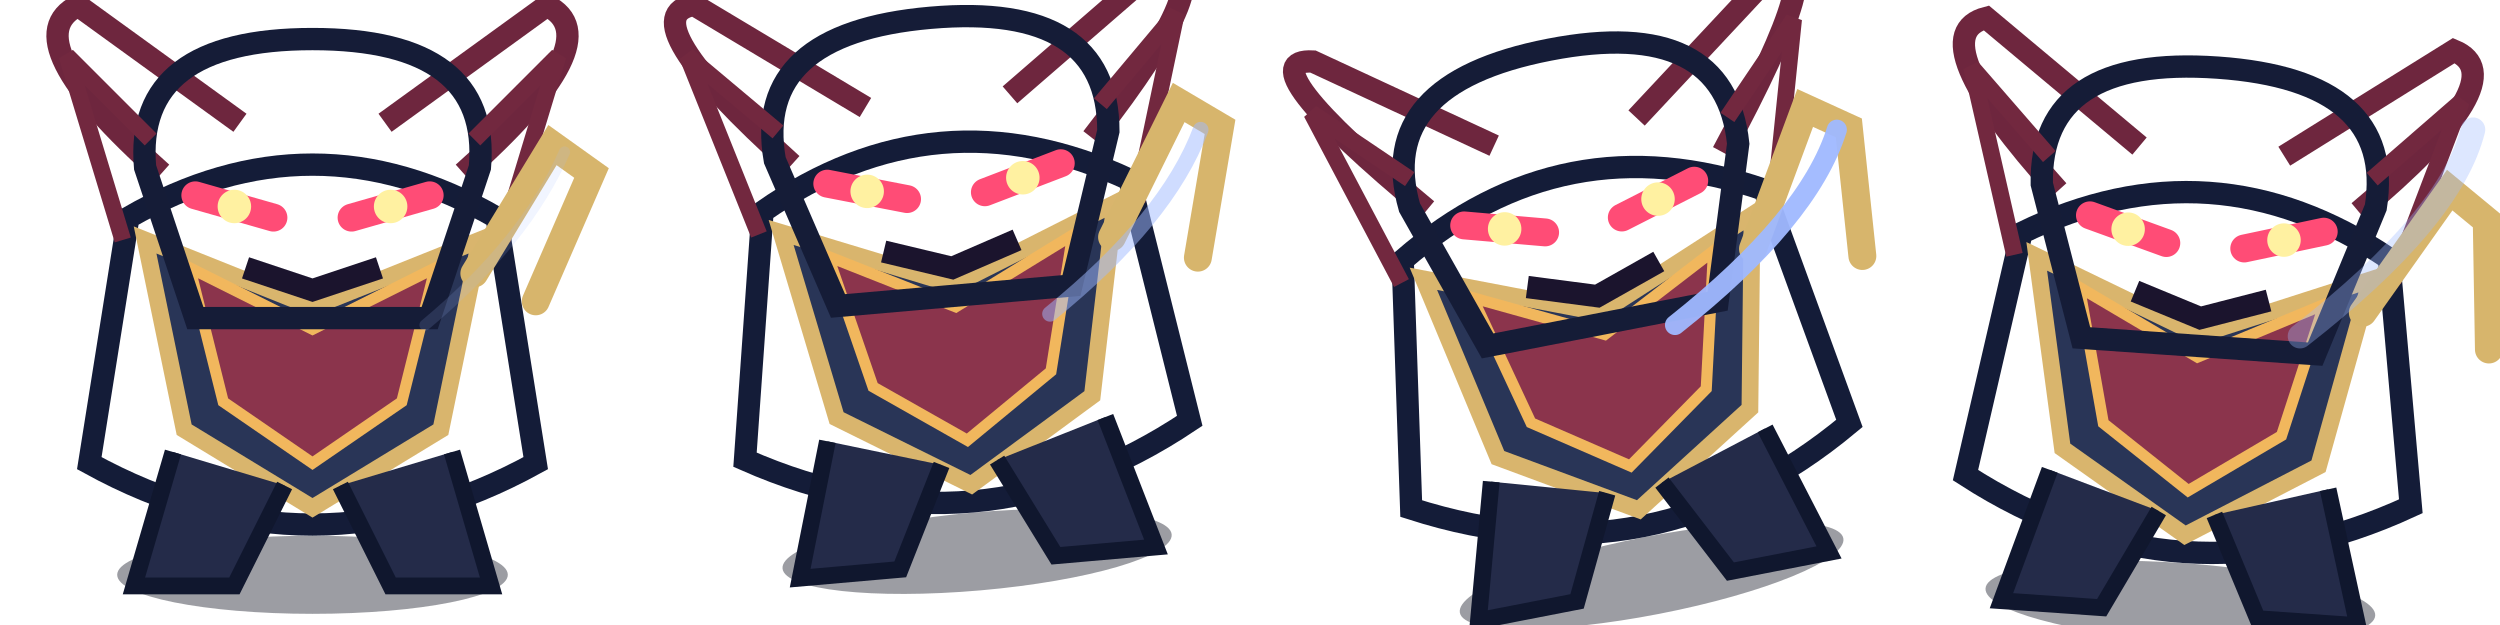
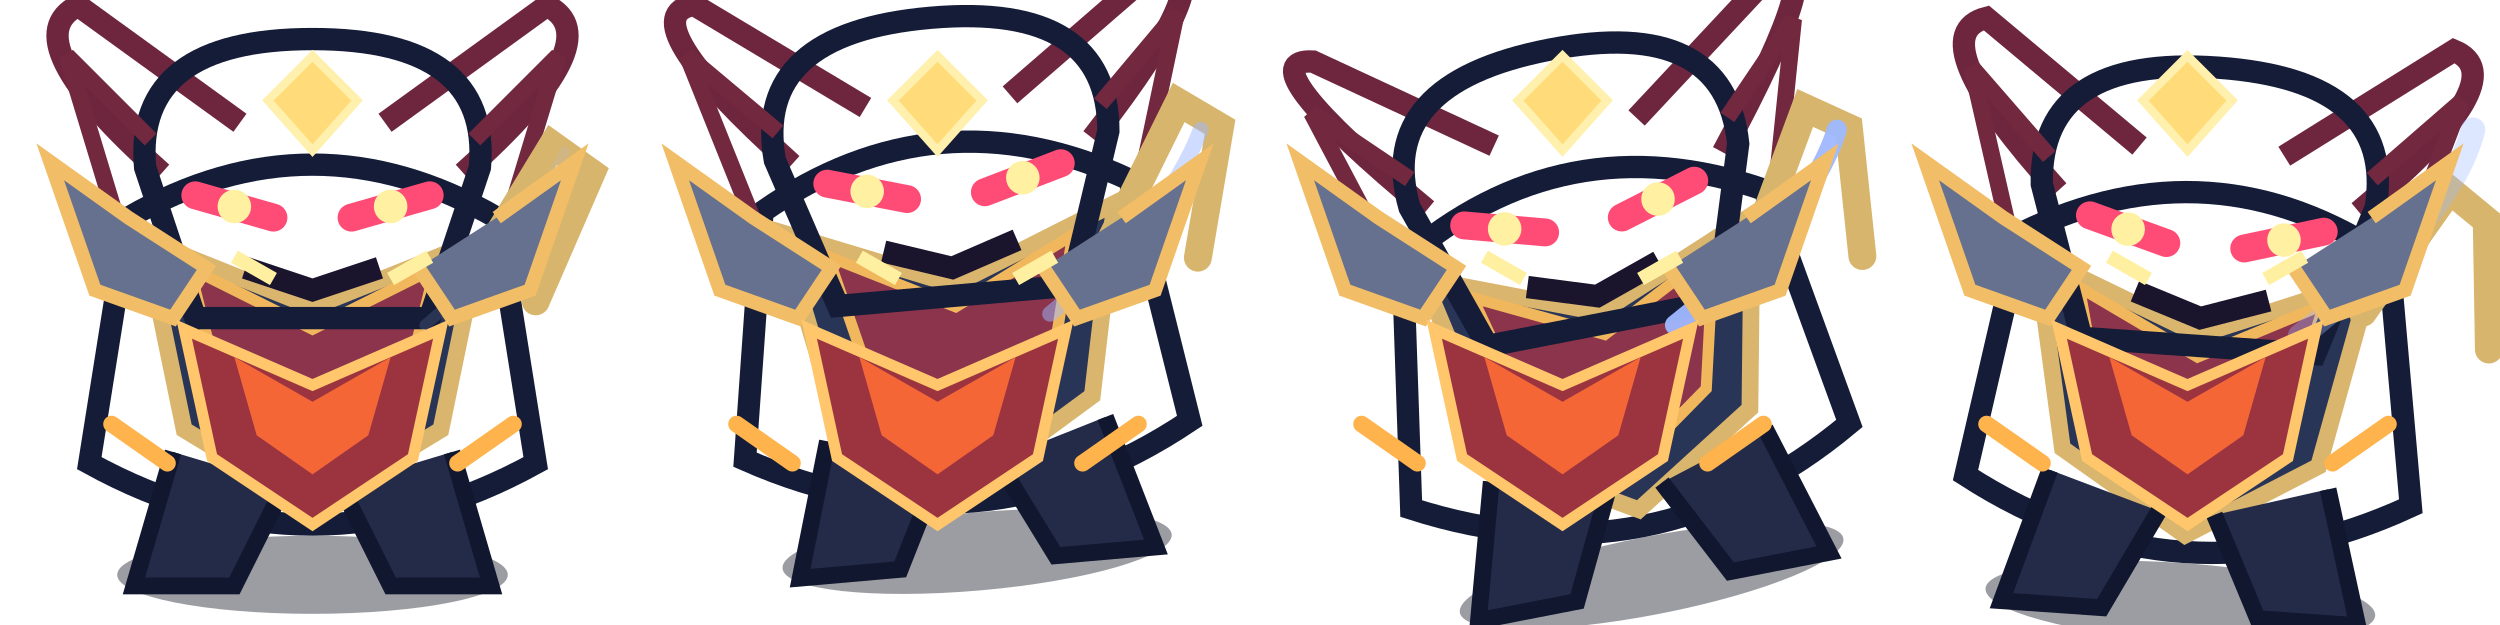
<svg xmlns="http://www.w3.org/2000/svg" viewBox="0 0 448 112">
  <g transform="translate(0,0)">
    <g transform="translate(0,0) rotate(0 56 56)">
      <ellipse cx="56" cy="103" rx="35" ry="7" fill="#080b18" opacity=".4" />
      <path d="M29 31Q2 7 14 1L43 22M83 31Q110 7 98 1L69 22" fill="url(#f)" stroke="#6e263e" stroke-width="4" />
      <path d="M23 39Q56 20 89 39L96 83Q56 105 16 83Z" fill="url(#s)" stroke="#141c38" stroke-width="4" />
      <path d="M26 43 56 55 86 43 79 77 56 91 33 77Z" fill="#293557" stroke="#d9b56d" stroke-width="3" />
      <path d="M34 48 56 59 78 48 72 72 56 83 40 72Z" fill="#8b344c" stroke="#f1b75d" stroke-width="2" />
      <path d="M26 30Q24 7 56 7Q88 7 86 30L77 57 35 57Z" fill="url(#s)" stroke="#151c37" stroke-width="4" />
      <path d="M27 25 12 10 22 43M85 25 100 10 90 43" fill="url(#f)" stroke="#72283f" stroke-width="3" />
      <path d="M35 35 49 39M77 35 63 39" stroke="#ff4c76" stroke-width="5" stroke-linecap="round" />
      <circle cx="42" cy="37" r="3" fill="#fff1a1" />
      <circle cx="70" cy="37" r="3" fill="#fff1a1" />
      <path d="M44 48 56 52 68 48" fill="none" stroke="#1b142d" stroke-width="4" />
      <path d="M31 81 24 105 42 105 51 87M61 87 70 105 88 105 81 81" fill="#242b49" stroke="#10172e" stroke-width="3" />
      <path d="M96 54 106 31 99 26 85 49" fill="none" stroke="#d7b56c" stroke-width="5" stroke-linecap="round" />
    </g>
    <path d="M76.16 58.24q18 -15 25 -31" fill="none" stroke="#9fb9ff" stroke-width="2" stroke-linecap="round" opacity="0.15" />
  </g>
  <g transform="translate(112,-2)">
    <g transform="translate(3,-2) rotate(-5 56 56)">
      <ellipse cx="56" cy="103" rx="35" ry="7" fill="#080b18" opacity=".4" />
      <path d="M29 31Q2 2 14 1L43 22M83 31Q110 2 98 1L69 22" fill="url(#f)" stroke="#6e263e" stroke-width="4" />
      <path d="M23 39Q56 20 89 39L96 83Q56 105 16 83Z" fill="url(#s)" stroke="#141c38" stroke-width="4" />
      <path d="M26 43 56 55 86 43 79 77 56 91 33 77Z" fill="#293557" stroke="#d9b56d" stroke-width="3" />
      <path d="M34 48 56 59 78 48 72 72 56 83 40 72Z" fill="#8b344c" stroke="#f1b75d" stroke-width="2" />
      <path d="M26 30Q24 7 56 7Q88 7 86 30L77 57 35 57Z" fill="url(#s)" stroke="#151c37" stroke-width="4" />
      <path d="M27 25 12 10 22 43M85 25 100 10 90 43" fill="url(#f)" stroke="#72283f" stroke-width="3" />
      <path d="M35 35 49 39M77 35 63 39" stroke="#ff4c76" stroke-width="5" stroke-linecap="round" />
      <circle cx="42" cy="37" r="3" fill="#fff1a1" />
      <circle cx="70" cy="37" r="3" fill="#fff1a1" />
      <path d="M44 48 56 52 68 48" fill="none" stroke="#1b142d" stroke-width="4" />
      <path d="M31 81 24 105 42 105 51 87M61 87 70 105 88 105 81 81" fill="#242b49" stroke="#10172e" stroke-width="3" />
      <path d="M100 54 106 31 99 26 85 49" fill="none" stroke="#d7b56c" stroke-width="5" stroke-linecap="round" />
    </g>
    <path d="M76.16 58.24q21 -17 27 -33" fill="none" stroke="#9fb9ff" stroke-width="2.8" stroke-linecap="round" opacity="0.5" />
  </g>
  <g transform="translate(224,0)">
    <g transform="translate(7,1) rotate(-11 56 56)">
      <ellipse cx="56" cy="103" rx="35" ry="7" fill="#080b18" opacity=".4" />
      <path d="M29 31Q2 -2 14 1L43 22M83 31Q110 -2 98 1L69 22" fill="url(#f)" stroke="#6e263e" stroke-width="4" />
      <path d="M23 39Q56 20 89 39L96 83Q56 105 16 83Z" fill="url(#s)" stroke="#141c38" stroke-width="4" />
      <path d="M26 43 56 55 86 43 79 77 56 91 33 77Z" fill="#293557" stroke="#d9b56d" stroke-width="3" />
      <path d="M34 48 56 59 78 48 72 72 56 83 40 72Z" fill="#8b344c" stroke="#f1b75d" stroke-width="2" />
      <path d="M26 30Q24 7 56 7Q88 7 86 30L77 57 35 57Z" fill="url(#s)" stroke="#151c37" stroke-width="4" />
      <path d="M27 25 12 10 22 43M85 25 100 10 90 43" fill="url(#f)" stroke="#72283f" stroke-width="3" />
      <path d="M35 35 49 39M77 35 63 39" stroke="#ff4c76" stroke-width="5" stroke-linecap="round" />
      <circle cx="42" cy="37" r="3" fill="#fff1a1" />
      <circle cx="70" cy="37" r="3" fill="#fff1a1" />
      <path d="M44 48 56 52 68 48" fill="none" stroke="#1b142d" stroke-width="4" />
      <path d="M31 81 24 105 42 105 51 87M61 87 70 105 88 105 81 81" fill="#242b49" stroke="#10172e" stroke-width="3" />
      <path d="M104 54 106 31 99 26 85 49" fill="none" stroke="#d7b56c" stroke-width="5" stroke-linecap="round" />
    </g>
    <path d="M76.16 58.24q24 -19 29 -35" fill="none" stroke="#9fb9ff" stroke-width="3.6" stroke-linecap="round" opacity="0.95" />
  </g>
  <g transform="translate(336,2)">
    <g transform="translate(2,3) rotate(4 56 56)">
      <ellipse cx="56" cy="103" rx="35" ry="7" fill="#080b18" opacity=".4" />
      <path d="M29 31Q2 5 14 1L43 22M83 31Q110 5 98 1L69 22" fill="url(#f)" stroke="#6e263e" stroke-width="4" />
      <path d="M23 39Q56 20 89 39L96 83Q56 105 16 83Z" fill="url(#s)" stroke="#141c38" stroke-width="4" />
      <path d="M26 43 56 55 86 43 79 77 56 91 33 77Z" fill="#293557" stroke="#d9b56d" stroke-width="3" />
      <path d="M34 48 56 59 78 48 72 72 56 83 40 72Z" fill="#8b344c" stroke="#f1b75d" stroke-width="2" />
      <path d="M26 30Q24 7 56 7Q88 7 86 30L77 57 35 57Z" fill="url(#s)" stroke="#151c37" stroke-width="4" />
      <path d="M27 25 12 10 22 43M85 25 100 10 90 43" fill="url(#f)" stroke="#72283f" stroke-width="3" />
      <path d="M35 35 49 39M77 35 63 39" stroke="#ff4c76" stroke-width="5" stroke-linecap="round" />
      <circle cx="42" cy="37" r="3" fill="#fff1a1" />
      <circle cx="70" cy="37" r="3" fill="#fff1a1" />
      <path d="M44 48 56 52 68 48" fill="none" stroke="#1b142d" stroke-width="4" />
      <path d="M31 81 24 105 42 105 51 87M61 87 70 105 88 105 81 81" fill="#242b49" stroke="#10172e" stroke-width="3" />
      <path d="M108 54 106 31 99 26 85 49" fill="none" stroke="#d7b56c" stroke-width="5" stroke-linecap="round" />
    </g>
    <path d="M76.16 58.24q27 -21 31 -37" fill="none" stroke="#9fb9ff" stroke-width="4.4" stroke-linecap="round" opacity="0.35" />
  </g>
+   <g transform="translate(0,0)">
+     <path d="M23 39 9 29 17 52 31 57 37 48ZM89 39 103 29 95 52 81 57 75 48" fill="#65718e" stroke="#f1bd67" stroke-width="2.5" />
+     <path d="M33 59 56 69 79 59 74 82 56 94 38 82Z" fill="#9c3440" stroke="#ffc66b" stroke-width="2" />
+     <path d="M42 64 56 72 70 64 66 78 56 85 46 78Z" fill="#ff6b36" opacity=".9" />
+     <path d="M48 18 56 10 64 18 56 27Z" fill="#ffdc79" stroke="#fff0ad" stroke-width="1.5" />
+     <path d="M20 76 30 83M92 76 82 83" stroke="#ffb34d" stroke-width="3" stroke-linecap="round" />
+     <path d="M42 46 49 50M70 50 77 46" stroke="#fff0a1" stroke-width="2.5" />
+   </g>
+   <g transform="translate(112,0)">
+     <path d="M23 39 9 29 17 52 31 57 37 48ZM89 39 103 29 95 52 81 57 75 48" fill="#65718e" stroke="#f1bd67" stroke-width="2.5" />
+     <path d="M33 59 56 69 79 59 74 82 56 94 38 82Z" fill="#9c3440" stroke="#ffc66b" stroke-width="2" />
+     <path d="M42 64 56 72 70 64 66 78 56 85 46 78Z" fill="#ff6b36" opacity=".9" />
+     <path d="M48 18 56 10 64 18 56 27Z" fill="#ffdc79" stroke="#fff0ad" stroke-width="1.5" />
+     <path d="M20 76 30 83M92 76 82 83" stroke="#ffb34d" stroke-width="3" stroke-linecap="round" />
+     <path d="M42 46 49 50M70 50 77 46" stroke="#fff0a1" stroke-width="2.5" />
+   </g>
+   <g transform="translate(224,0)">
+     <path d="M23 39 9 29 17 52 31 57 37 48ZM89 39 103 29 95 52 81 57 75 48" fill="#65718e" stroke="#f1bd67" stroke-width="2.5" />
+     <path d="M33 59 56 69 79 59 74 82 56 94 38 82Z" fill="#9c3440" stroke="#ffc66b" stroke-width="2" />
+     <path d="M42 64 56 72 70 64 66 78 56 85 46 78Z" fill="#ff6b36" opacity=".9" />
+     <path d="M48 18 56 10 64 18 56 27Z" fill="#ffdc79" stroke="#fff0ad" stroke-width="1.5" />
+     <path d="M20 76 30 83M92 76 82 83" stroke="#ffb34d" stroke-width="3" stroke-linecap="round" />
+     <path d="M42 46 49 50M70 50 77 46" stroke="#fff0a1" stroke-width="2.5" />
+   </g>
+   <g transform="translate(336,0)">
+     <path d="M23 39 9 29 17 52 31 57 37 48ZM89 39 103 29 95 52 81 57 75 48" fill="#65718e" stroke="#f1bd67" stroke-width="2.5" />
+     <path d="M33 59 56 69 79 59 74 82 56 94 38 82Z" fill="#9c3440" stroke="#ffc66b" stroke-width="2" />
+     <path d="M42 64 56 72 70 64 66 78 56 85 46 78Z" fill="#ff6b36" opacity=".9" />
+     <path d="M48 18 56 10 64 18 56 27Z" fill="#ffdc79" stroke="#fff0ad" stroke-width="1.5" />
+     <path d="M20 76 30 83M92 76 82 83" stroke="#ffb34d" stroke-width="3" stroke-linecap="round" />
+     <path d="M42 46 49 50M70 50 77 46" stroke="#fff0a1" stroke-width="2.5" />
+   </g>
</svg>
